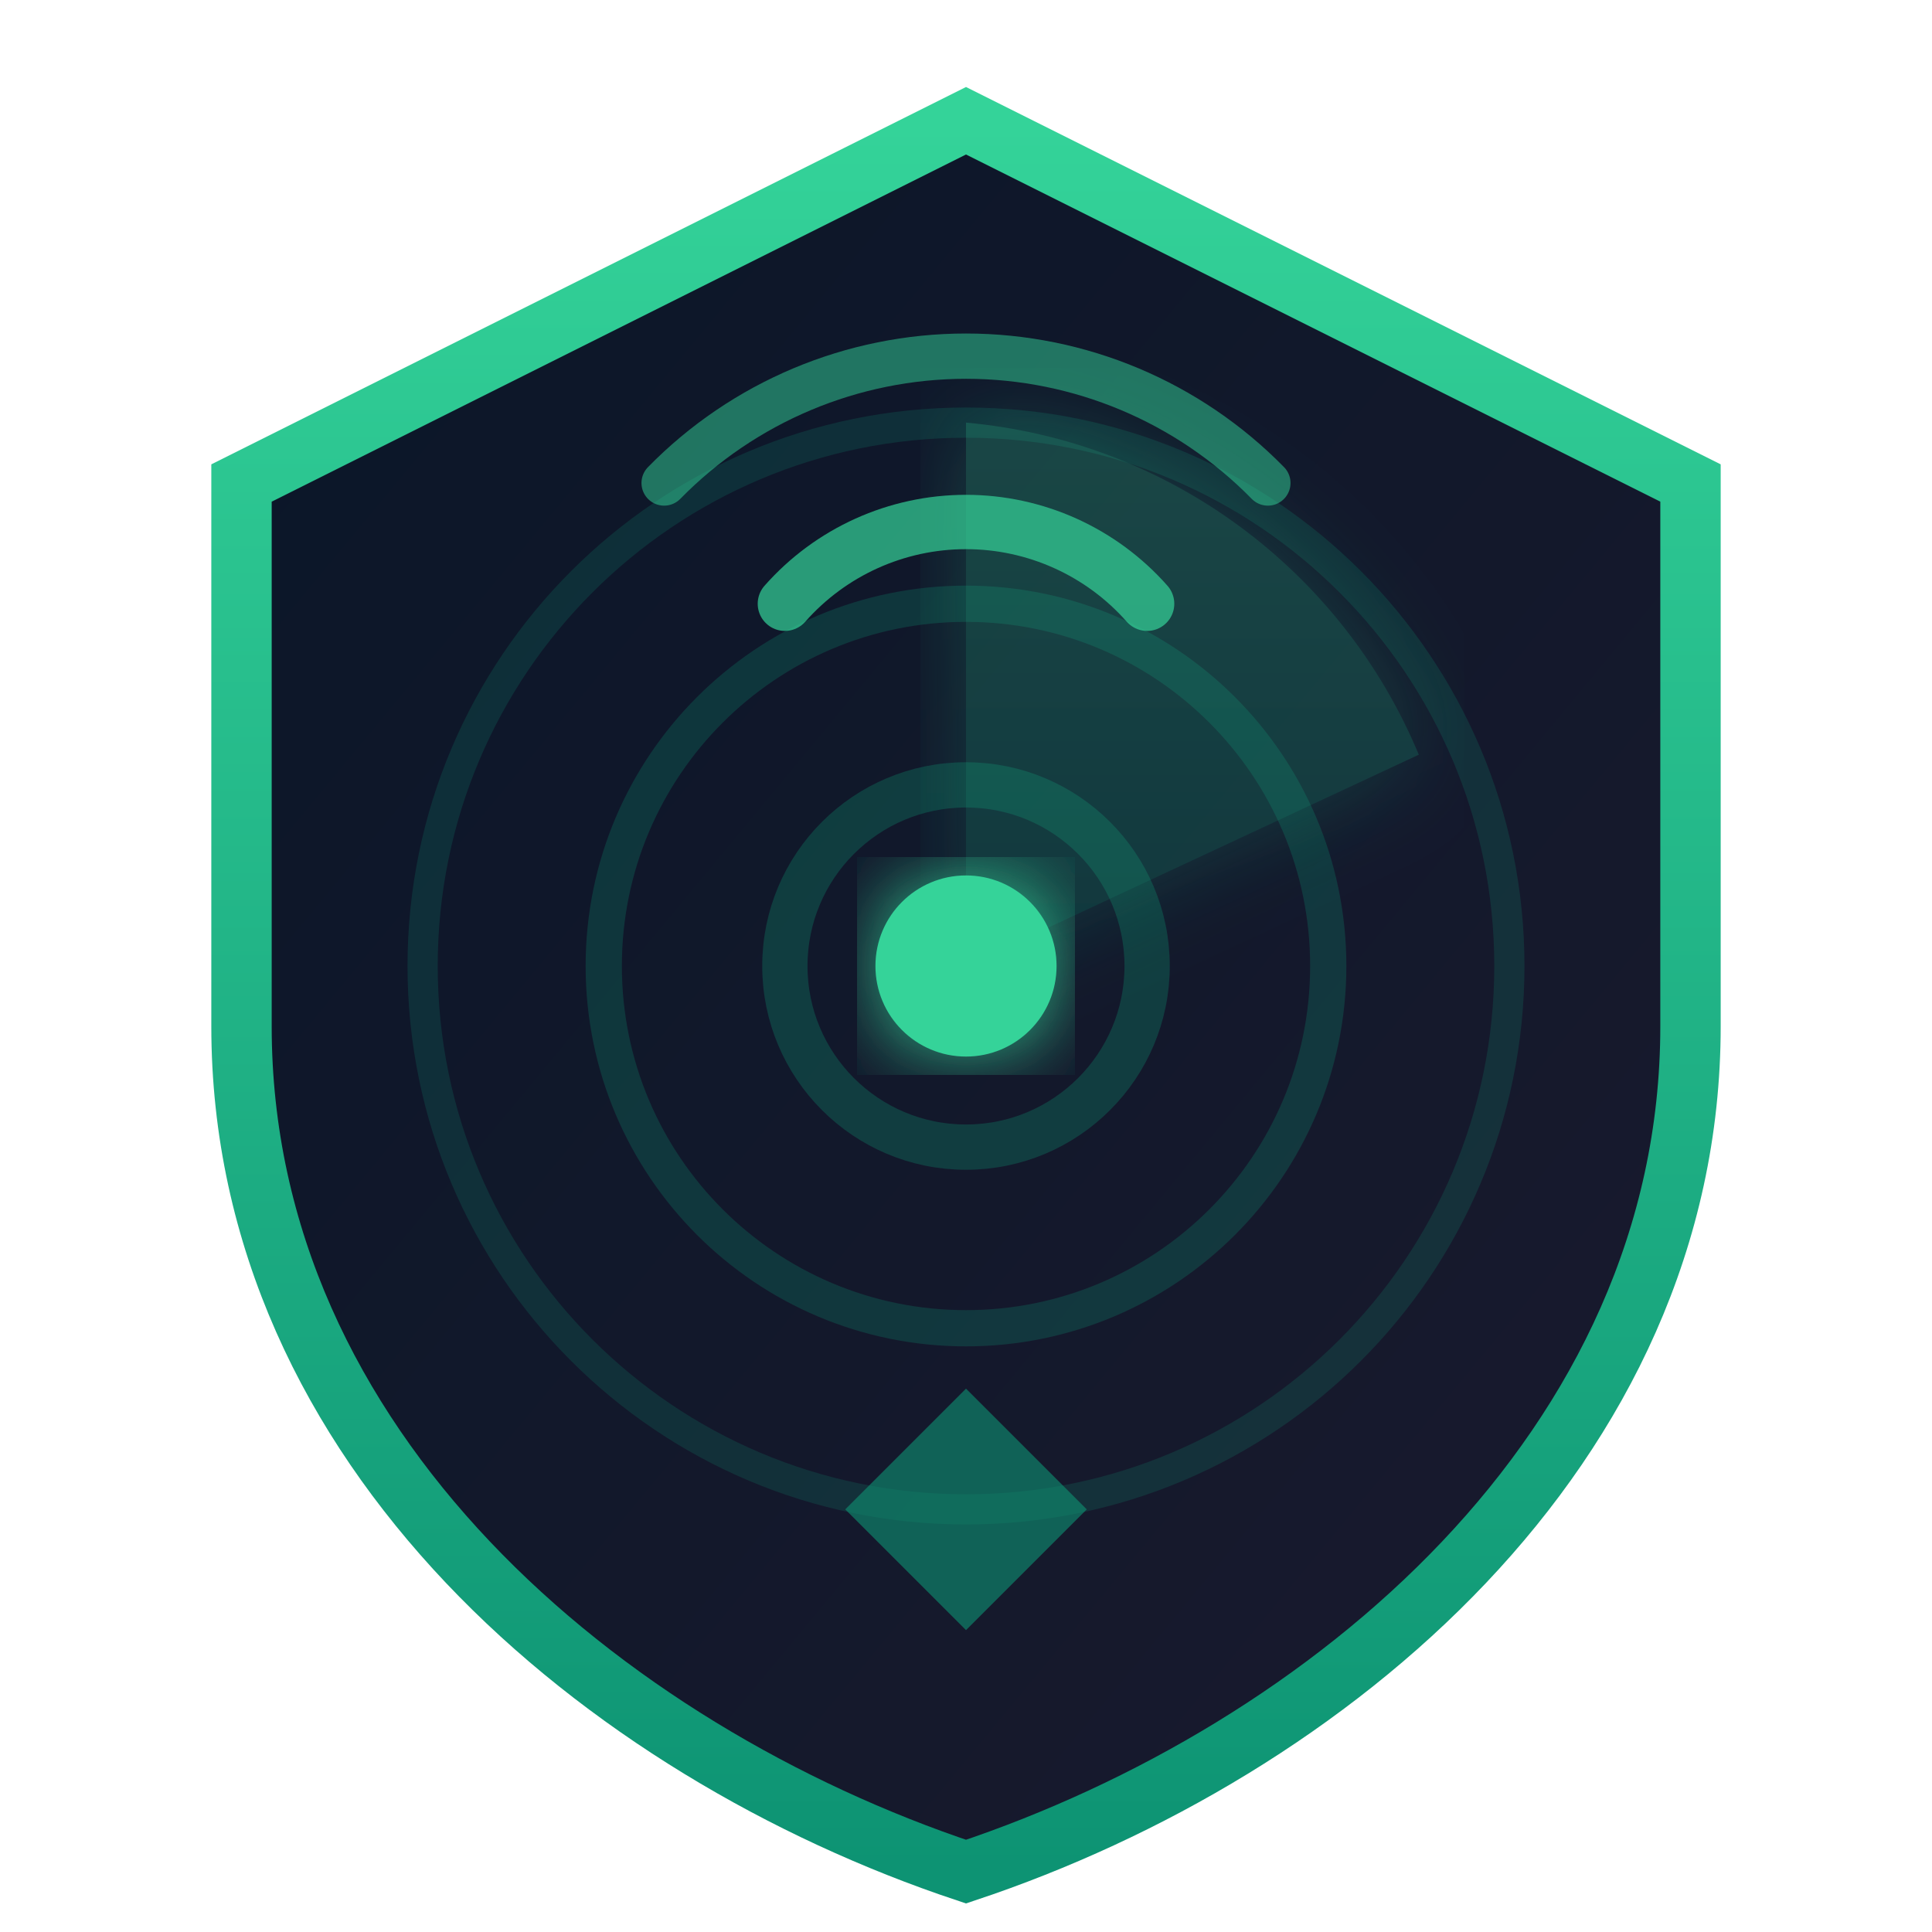
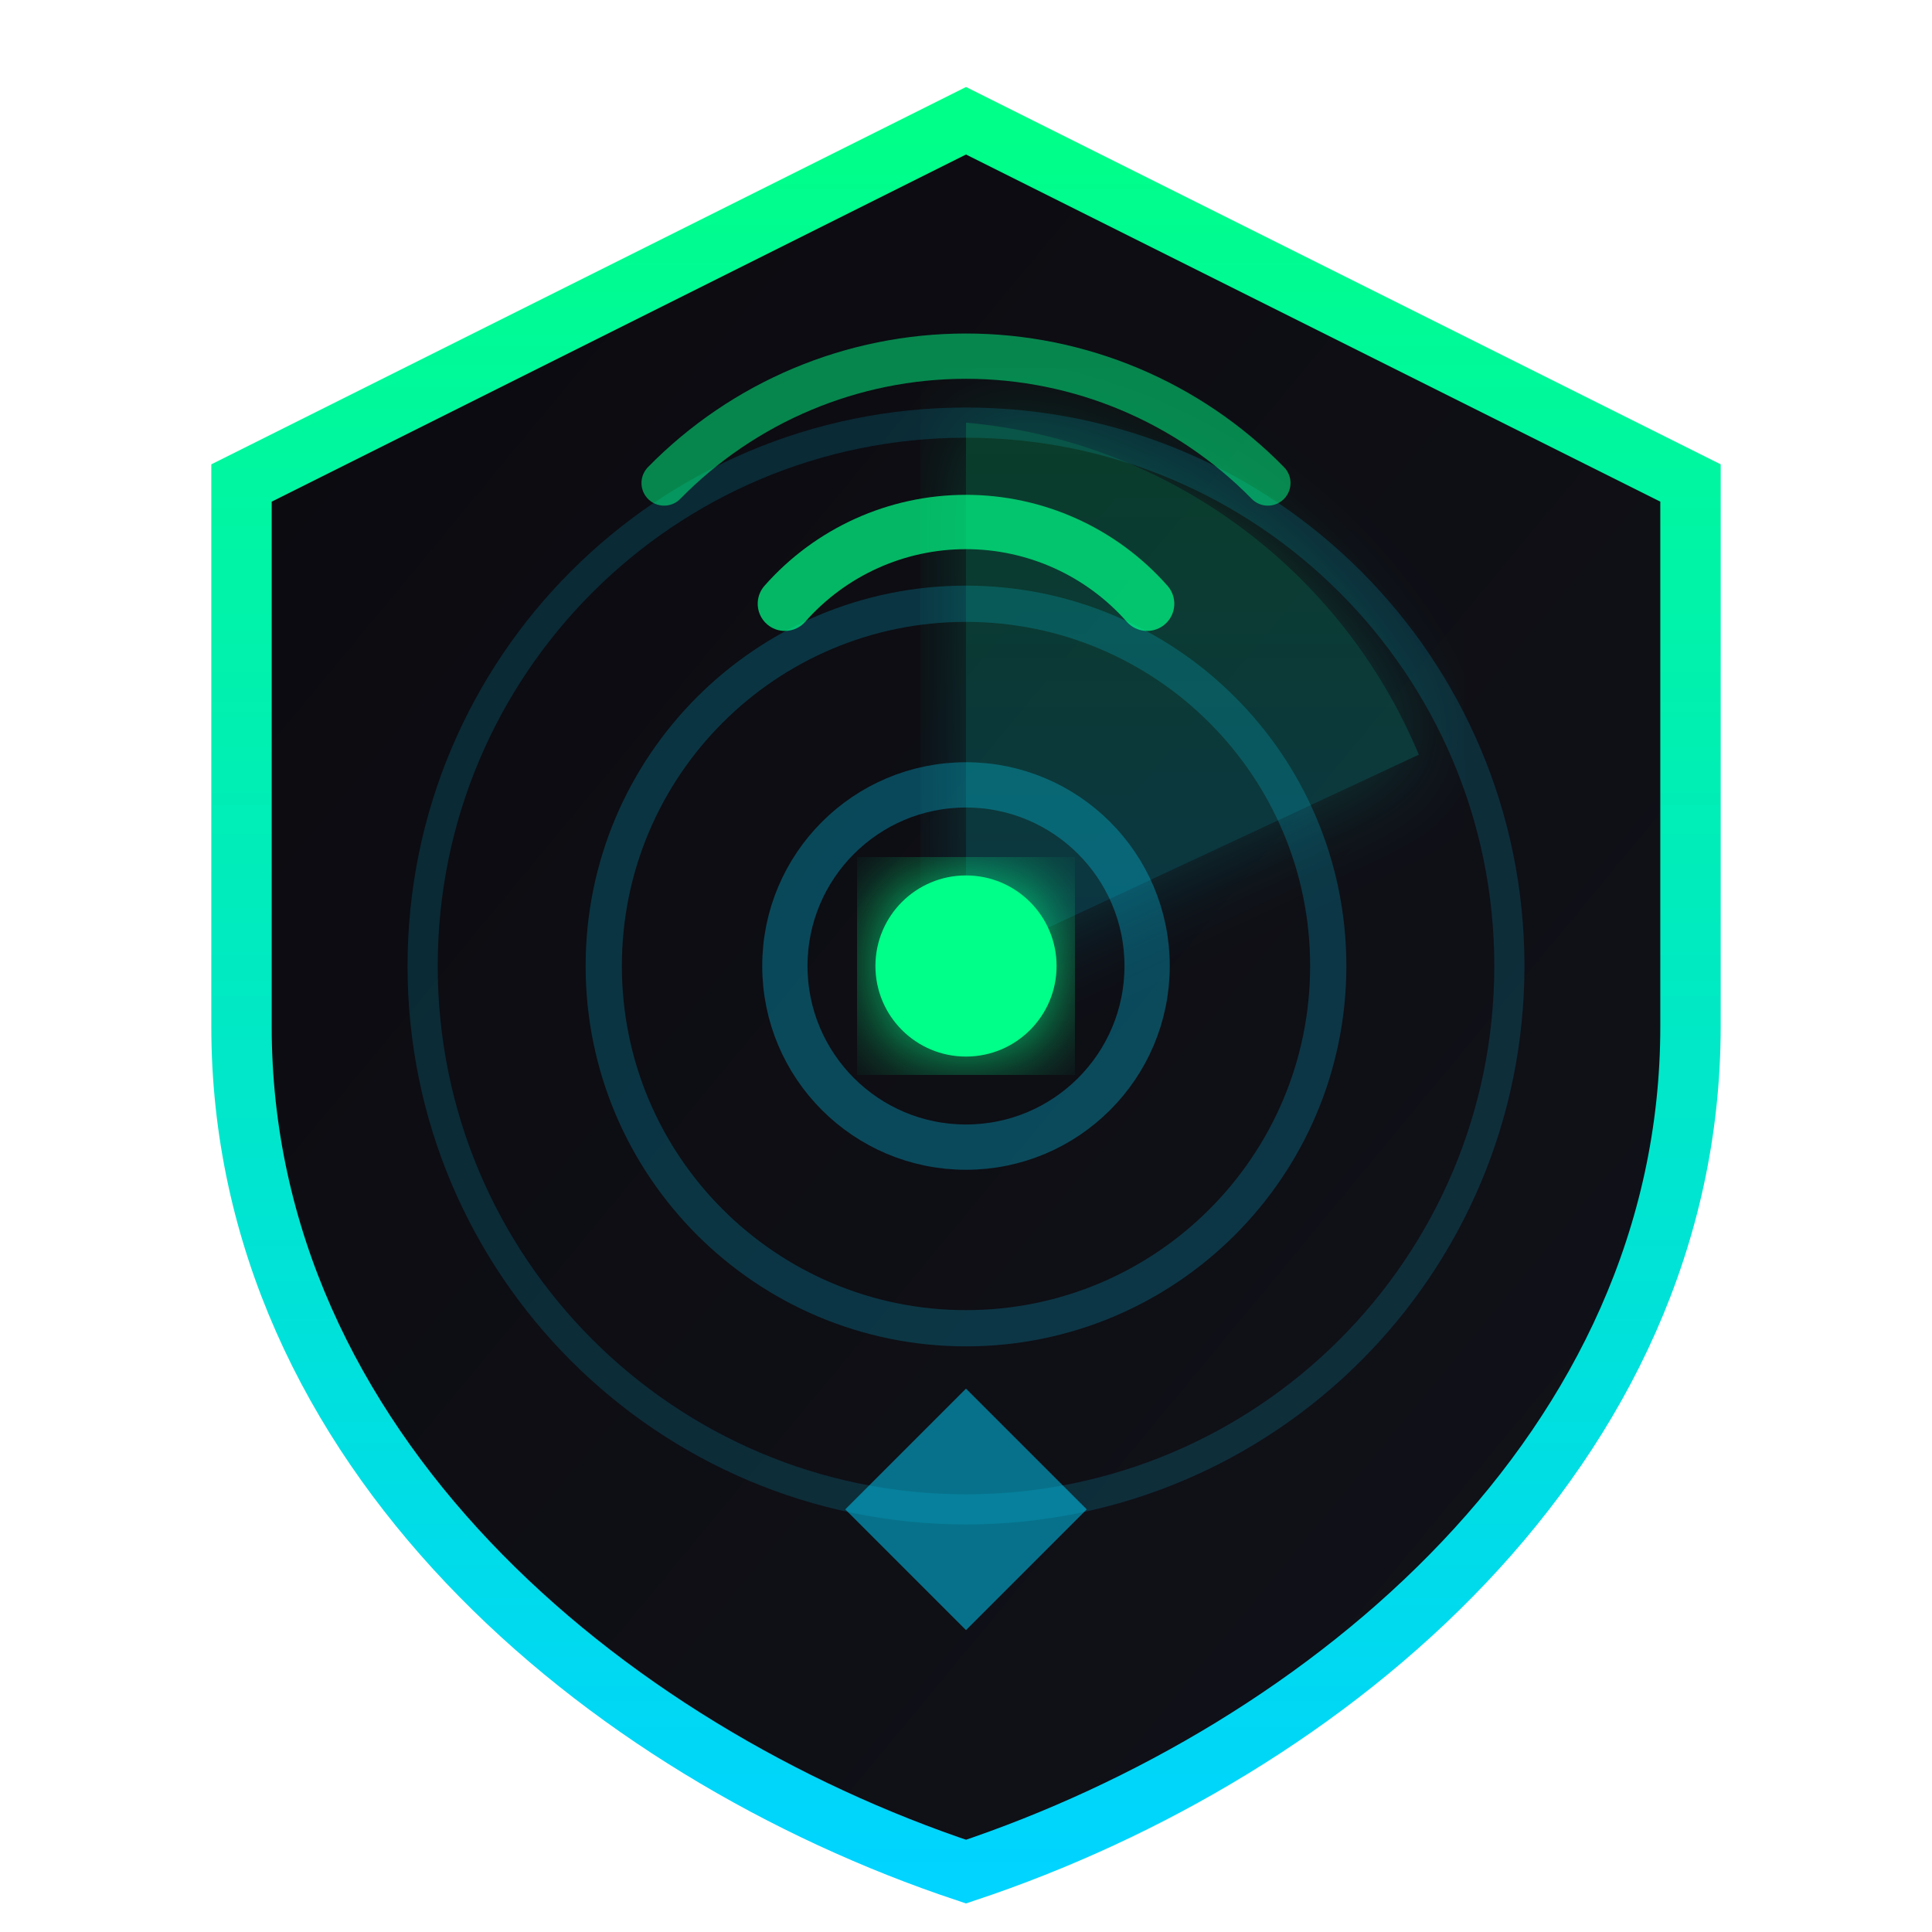
<svg xmlns="http://www.w3.org/2000/svg" viewBox="0 0 64 64" width="64" height="64">
  <defs>
    <linearGradient id="bg" x1="0" y1="0" x2="1" y2="1">
-       <stop offset="0%" stop-color="#0a1628" />
-       <stop offset="100%" stop-color="#1a1a2e" />
+       <stop offset="0%" stop-color="#0a0a0f" />
+       <stop offset="100%" stop-color="#12121a" />
    </linearGradient>
    <linearGradient id="glow" x1="0" y1="0" x2="0" y2="1">
-       <stop offset="0%" stop-color="#34d399" />
-       <stop offset="100%" stop-color="#0d9373" />
+       <stop offset="0%" stop-color="#00ff88" />
+       <stop offset="100%" stop-color="#00d4ff" />
    </linearGradient>
    <filter id="f">
      <feGaussianBlur stdDeviation="1.5" result="b" />
      <feMerge>
        <feMergeNode in="b" />
        <feMergeNode in="SourceGraphic" />
      </feMerge>
    </filter>
  </defs>
  <path d="M32 4 L56 16 L56 34 C56 48 44 58 32 62 C20 58 8 48 8 34 L8 16 Z" fill="url(#bg)" stroke="url(#glow)" stroke-width="2" />
-   <circle cx="32" cy="32" r="6" fill="none" stroke="#0d9373" stroke-width="1.5" opacity="0.3" />
-   <circle cx="32" cy="32" r="12" fill="none" stroke="#0d9373" stroke-width="1.2" opacity="0.25" />
-   <circle cx="32" cy="32" r="18" fill="none" stroke="#0d9373" stroke-width="1" opacity="0.2" />
-   <path d="M32 32 L32 14 A18 18 0 0 1 47 25 Z" fill="url(#glow)" opacity="0.25" filter="url(#f)" />
-   <circle cx="32" cy="32" r="3" fill="#34d399" filter="url(#f)" />
-   <path d="M26 20 a8 8 0 0 1 12 0" stroke="#34d399" stroke-width="1.8" fill="none" stroke-linecap="round" opacity="0.7" />
-   <path d="M22 16 a14 14 0 0 1 20 0" stroke="#34d399" stroke-width="1.5" fill="none" stroke-linecap="round" opacity="0.5" />
-   <polygon points="32,46 36,50 32,54 28,50" fill="#0d9373" opacity="0.6" />
+   <circle cx="32" cy="32" r="6" fill="none" stroke="#00d4ff" stroke-width="1.5" opacity="0.3" />
+   <circle cx="32" cy="32" r="12" fill="none" stroke="#00d4ff" stroke-width="1.2" opacity="0.2" />
+   <circle cx="32" cy="32" r="18" fill="none" stroke="#00d4ff" stroke-width="1" opacity="0.15" />
+   <path d="M32 32 L32 14 A18 18 0 0 1 47 25 Z" fill="url(#glow)" opacity="0.2" filter="url(#f)" />
+   <circle cx="32" cy="32" r="3" fill="#00ff88" filter="url(#f)" />
+   <path d="M26 20 a8 8 0 0 1 12 0" stroke="#00ff88" stroke-width="1.8" fill="none" stroke-linecap="round" opacity="0.7" />
+   <path d="M22 16 a14 14 0 0 1 20 0" stroke="#00ff88" stroke-width="1.5" fill="none" stroke-linecap="round" opacity="0.5" />
+   <polygon points="32,46 36,50 32,54 28,50" fill="#00d4ff" opacity="0.5" />
</svg>
